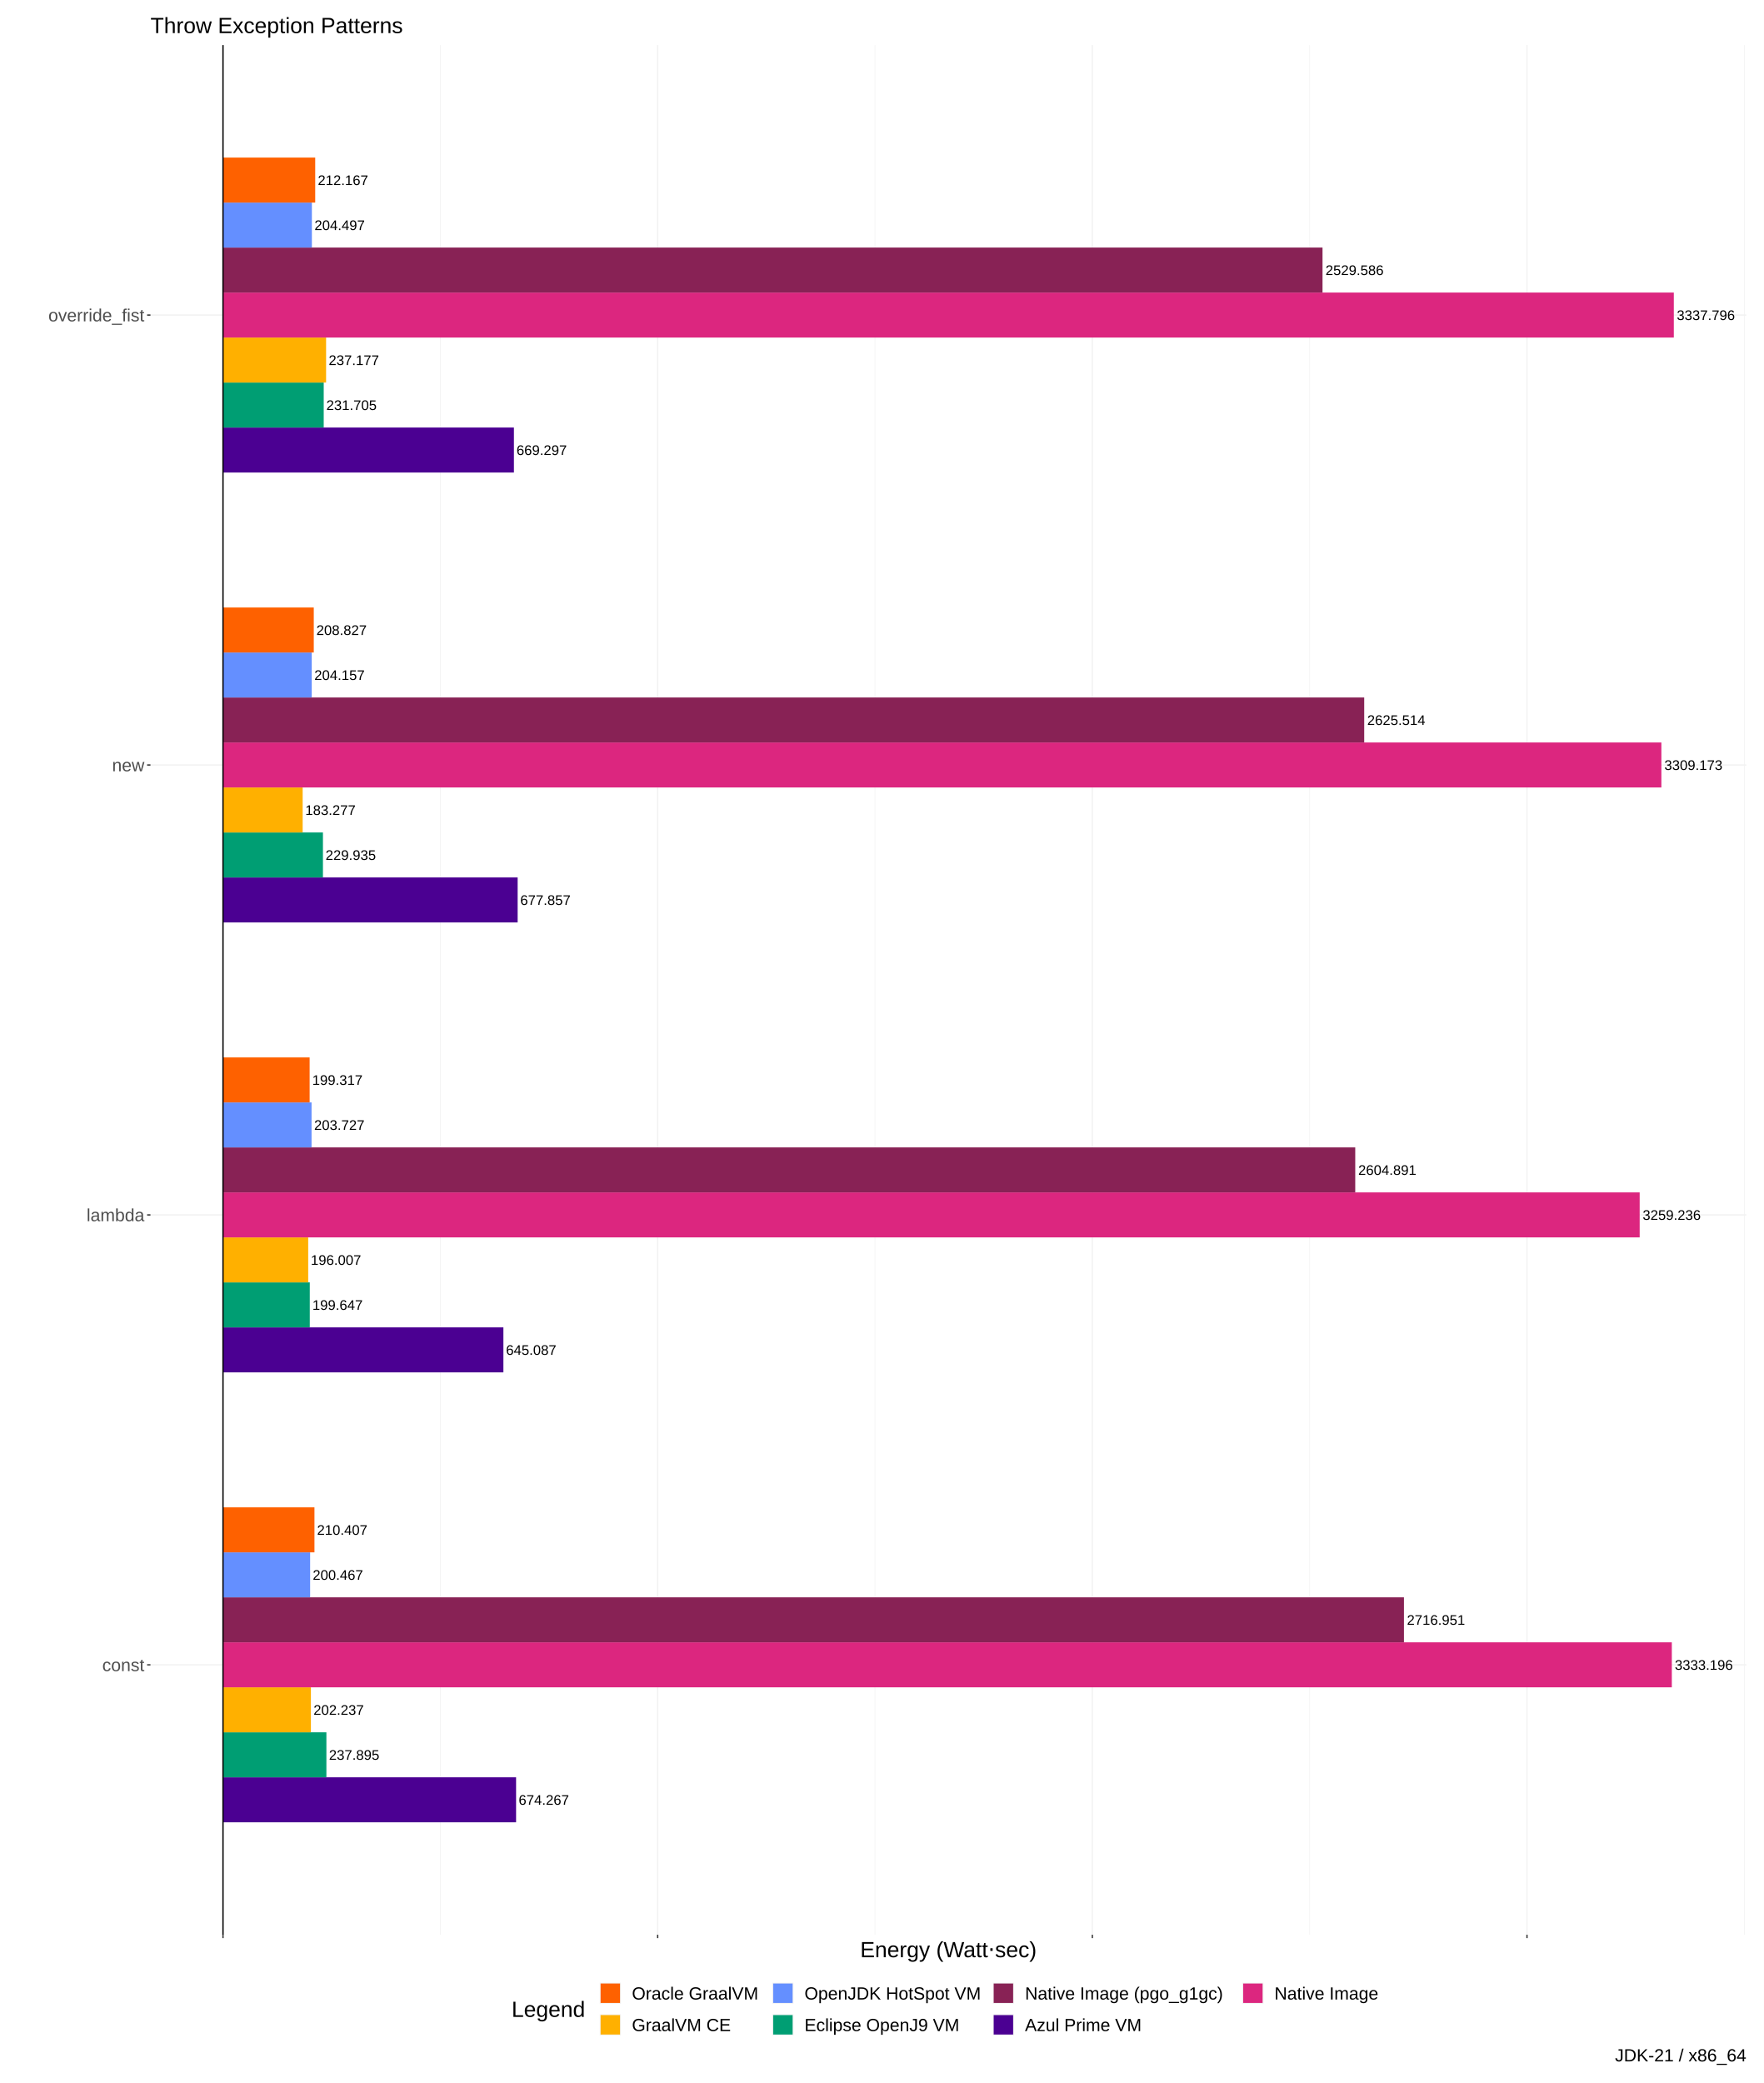
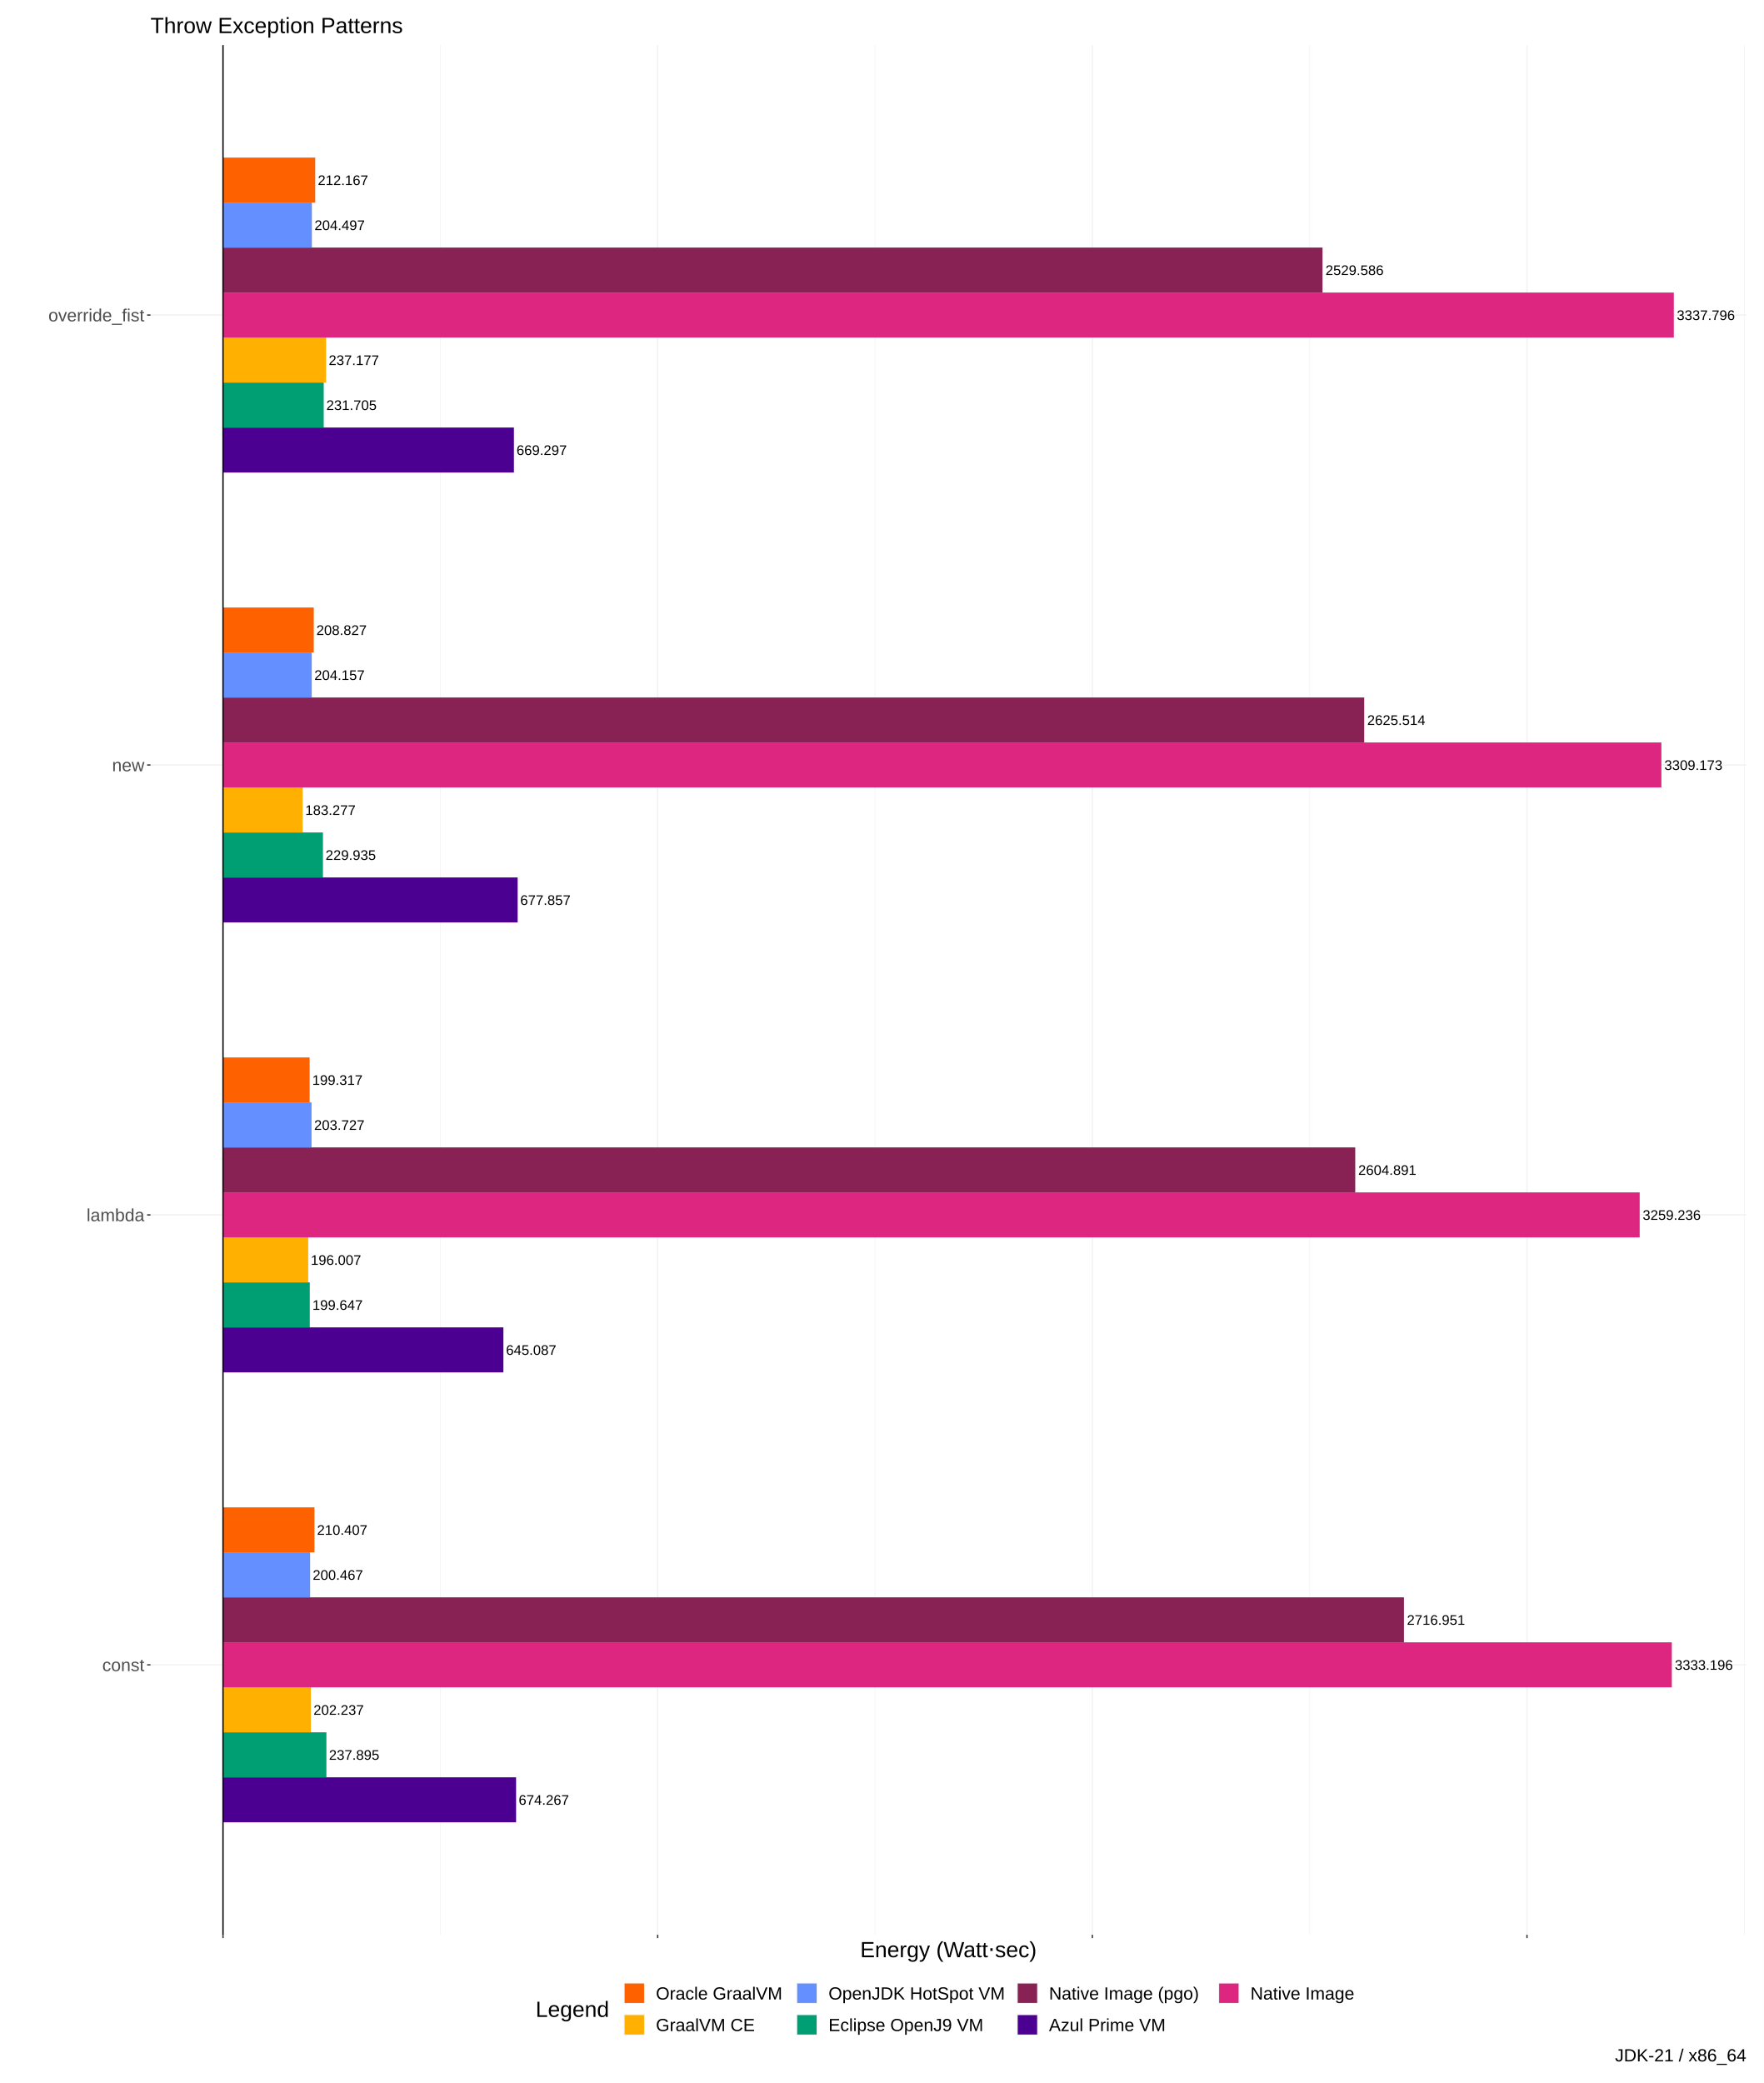
<svg xmlns="http://www.w3.org/2000/svg" class="svglite" width="1440.00pt" height="1700.79pt" viewBox="0 0 1440.00 1700.79">
  <defs>
    <style type="text/css">
    .svglite line, .svglite polyline, .svglite polygon, .svglite path, .svglite rect, .svglite circle {
      fill: none;
      stroke: #000000;
      stroke-linecap: round;
      stroke-linejoin: round;
      stroke-miterlimit: 10.00;
    }
    .svglite text {
      white-space: pre;
    }
  </style>
  </defs>
  <rect width="100%" height="100%" style="stroke: none; fill: #FFFFFF;" />
  <defs>
    <clipPath id="cpMC4wMHwxNDQwLjAwfDAuMDB8MTcwMC43OQ==">
      <rect x="0.00" y="0.00" width="1440.00" height="1700.79" />
    </clipPath>
  </defs>
  <g clip-path="url(#cpMC4wMHwxNDQwLjAwfDAuMDB8MTcwMC43OQ==)">
    <rect x="0.00" y="0.00" width="1440.00" height="1700.79" style="stroke-width: 1.07; stroke: #FFFFFF; fill: #FFFFFF;" />
    <rect x="122.85" y="36.82" width="1302.98" height="1542.94" style="stroke-width: 1.07; stroke: none;" />
    <polyline points="359.51,1579.76 359.51,36.82 " style="stroke-width: 0.53; stroke: #F2F2F2; stroke-linecap: butt;" />
    <polyline points="714.40,1579.76 714.40,36.82 " style="stroke-width: 0.53; stroke: #F2F2F2; stroke-linecap: butt;" />
    <polyline points="1069.28,1579.76 1069.28,36.82 " style="stroke-width: 0.53; stroke: #F2F2F2; stroke-linecap: butt;" />
    <polyline points="1424.16,1579.76 1424.16,36.82 " style="stroke-width: 0.53; stroke: #F2F2F2; stroke-linecap: butt;" />
    <polyline points="122.85,1359.34 1425.83,1359.34 " style="stroke-width: 1.07; stroke: #F2F2F2; stroke-linecap: butt;" />
    <polyline points="122.85,991.98 1425.83,991.98 " style="stroke-width: 1.07; stroke: #F2F2F2; stroke-linecap: butt;" />
    <polyline points="122.85,624.61 1425.83,624.61 " style="stroke-width: 1.07; stroke: #F2F2F2; stroke-linecap: butt;" />
    <polyline points="122.85,257.24 1425.83,257.24 " style="stroke-width: 1.07; stroke: #F2F2F2; stroke-linecap: butt;" />
    <polyline points="182.07,1579.76 182.07,36.82 " style="stroke-width: 1.07; stroke: #F2F2F2; stroke-linecap: butt;" />
    <polyline points="536.96,1579.76 536.96,36.82 " style="stroke-width: 1.07; stroke: #F2F2F2; stroke-linecap: butt;" />
    <polyline points="891.84,1579.76 891.84,36.82 " style="stroke-width: 1.07; stroke: #F2F2F2; stroke-linecap: butt;" />
    <polyline points="1246.72,1579.76 1246.72,36.82 " style="stroke-width: 1.07; stroke: #F2F2F2; stroke-linecap: butt;" />
    <rect x="182.07" y="349.09" width="237.52" height="36.74" style="stroke-width: 1.07; stroke: none; stroke-linecap: butt; stroke-linejoin: miter; fill: #4B0092;" />
    <rect x="182.07" y="716.45" width="240.56" height="36.74" style="stroke-width: 1.07; stroke: none; stroke-linecap: butt; stroke-linejoin: miter; fill: #4B0092;" />
    <rect x="182.07" y="1083.82" width="228.93" height="36.74" style="stroke-width: 1.07; stroke: none; stroke-linecap: butt; stroke-linejoin: miter; fill: #4B0092;" />
    <rect x="182.07" y="1451.19" width="239.29" height="36.74" style="stroke-width: 1.07; stroke: none; stroke-linecap: butt; stroke-linejoin: miter; fill: #4B0092;" />
    <rect x="182.07" y="1047.08" width="70.85" height="36.74" style="stroke-width: 1.07; stroke: none; stroke-linecap: butt; stroke-linejoin: miter; fill: #009E73;" />
    <rect x="182.07" y="679.72" width="81.60" height="36.74" style="stroke-width: 1.07; stroke: none; stroke-linecap: butt; stroke-linejoin: miter; fill: #009E73;" />
    <rect x="182.07" y="1414.45" width="84.42" height="36.74" style="stroke-width: 1.07; stroke: none; stroke-linecap: butt; stroke-linejoin: miter; fill: #009E73;" />
    <rect x="182.07" y="312.35" width="82.23" height="36.74" style="stroke-width: 1.07; stroke: none; stroke-linecap: butt; stroke-linejoin: miter; fill: #009E73;" />
    <rect x="182.07" y="275.61" width="84.17" height="36.74" style="stroke-width: 1.07; stroke: none; stroke-linecap: butt; stroke-linejoin: miter; fill: #FFB000;" />
    <rect x="182.07" y="1377.71" width="71.77" height="36.74" style="stroke-width: 1.07; stroke: none; stroke-linecap: butt; stroke-linejoin: miter; fill: #FFB000;" />
    <rect x="182.07" y="1010.35" width="69.56" height="36.74" style="stroke-width: 1.07; stroke: none; stroke-linecap: butt; stroke-linejoin: miter; fill: #FFB000;" />
    <rect x="182.07" y="642.98" width="65.04" height="36.74" style="stroke-width: 1.07; stroke: none; stroke-linecap: butt; stroke-linejoin: miter; fill: #FFB000;" />
    <rect x="182.07" y="1340.98" width="1182.90" height="36.74" style="stroke-width: 1.07; stroke: none; stroke-linecap: butt; stroke-linejoin: miter; fill: #DC267F;" />
    <rect x="182.07" y="238.88" width="1184.53" height="36.74" style="stroke-width: 1.07; stroke: none; stroke-linecap: butt; stroke-linejoin: miter; fill: #DC267F;" />
    <rect x="182.07" y="973.61" width="1156.65" height="36.74" style="stroke-width: 1.07; stroke: none; stroke-linecap: butt; stroke-linejoin: miter; fill: #DC267F;" />
    <rect x="182.07" y="606.24" width="1174.37" height="36.74" style="stroke-width: 1.07; stroke: none; stroke-linecap: butt; stroke-linejoin: miter; fill: #DC267F;" />
-     <rect x="182.07" y="202.14" width="897.71" height="36.74" style="stroke-width: 1.07; stroke: none; stroke-linecap: butt; stroke-linejoin: miter; fill: #882255;" />
-     <rect x="182.07" y="569.51" width="931.75" height="36.74" style="stroke-width: 1.07; stroke: none; stroke-linecap: butt; stroke-linejoin: miter; fill: #882255;" />
    <rect x="182.07" y="936.87" width="924.43" height="36.74" style="stroke-width: 1.07; stroke: none; stroke-linecap: butt; stroke-linejoin: miter; fill: #882255;" />
    <rect x="182.07" y="1304.24" width="964.20" height="36.74" style="stroke-width: 1.07; stroke: none; stroke-linecap: butt; stroke-linejoin: miter; fill: #882255;" />
+     <rect x="182.07" y="569.51" width="931.75" height="36.74" style="stroke-width: 1.07; stroke: none; stroke-linecap: butt; stroke-linejoin: miter; fill: #882255;" />
+     <rect x="182.07" y="202.14" width="897.71" height="36.74" style="stroke-width: 1.07; stroke: none; stroke-linecap: butt; stroke-linejoin: miter; fill: #882255;" />
    <rect x="182.07" y="165.40" width="72.57" height="36.74" style="stroke-width: 1.07; stroke: none; stroke-linecap: butt; stroke-linejoin: miter; fill: #648FFF;" />
    <rect x="182.07" y="1267.50" width="71.14" height="36.74" style="stroke-width: 1.07; stroke: none; stroke-linecap: butt; stroke-linejoin: miter; fill: #648FFF;" />
    <rect x="182.07" y="532.77" width="72.45" height="36.74" style="stroke-width: 1.07; stroke: none; stroke-linecap: butt; stroke-linejoin: miter; fill: #648FFF;" />
    <rect x="182.07" y="900.14" width="72.30" height="36.74" style="stroke-width: 1.07; stroke: none; stroke-linecap: butt; stroke-linejoin: miter; fill: #648FFF;" />
    <rect x="182.07" y="496.03" width="74.11" height="36.74" style="stroke-width: 1.07; stroke: none; stroke-linecap: butt; stroke-linejoin: miter; fill: #FE6100;" />
    <rect x="182.07" y="863.40" width="70.73" height="36.74" style="stroke-width: 1.07; stroke: none; stroke-linecap: butt; stroke-linejoin: miter; fill: #FE6100;" />
    <rect x="182.07" y="1230.77" width="74.67" height="36.74" style="stroke-width: 1.07; stroke: none; stroke-linecap: butt; stroke-linejoin: miter; fill: #FE6100;" />
    <rect x="182.07" y="128.67" width="75.29" height="36.74" style="stroke-width: 1.07; stroke: none; stroke-linecap: butt; stroke-linejoin: miter; fill: #FE6100;" />
    <text x="421.70" y="371.52" style="font-size: 11.38px; font-family: &quot;Liberation Sans&quot;;" textLength="42.10px" lengthAdjust="spacingAndGlyphs">669.297</text>
    <text x="424.74" y="738.89" style="font-size: 11.38px; font-family: &quot;Liberation Sans&quot;;" textLength="42.10px" lengthAdjust="spacingAndGlyphs">677.857</text>
    <text x="413.11" y="1106.25" style="font-size: 11.38px; font-family: &quot;Liberation Sans&quot;;" textLength="42.10px" lengthAdjust="spacingAndGlyphs">645.087</text>
    <text x="423.46" y="1473.62" style="font-size: 11.38px; font-family: &quot;Liberation Sans&quot;;" textLength="42.10px" lengthAdjust="spacingAndGlyphs">674.267</text>
    <text x="255.03" y="1069.52" style="font-size: 11.38px; font-family: &quot;Liberation Sans&quot;;" textLength="42.10px" lengthAdjust="spacingAndGlyphs">199.647</text>
    <text x="265.78" y="702.15" style="font-size: 11.38px; font-family: &quot;Liberation Sans&quot;;" textLength="42.10px" lengthAdjust="spacingAndGlyphs">229.935</text>
    <text x="268.60" y="1436.88" style="font-size: 11.38px; font-family: &quot;Liberation Sans&quot;;" textLength="42.10px" lengthAdjust="spacingAndGlyphs">237.895</text>
    <text x="266.41" y="334.78" style="font-size: 11.38px; font-family: &quot;Liberation Sans&quot;;" textLength="42.10px" lengthAdjust="spacingAndGlyphs">231.705</text>
    <text x="268.35" y="298.05" style="font-size: 11.38px; font-family: &quot;Liberation Sans&quot;;" textLength="42.10px" lengthAdjust="spacingAndGlyphs">237.177</text>
    <text x="255.95" y="1400.15" style="font-size: 11.38px; font-family: &quot;Liberation Sans&quot;;" textLength="42.10px" lengthAdjust="spacingAndGlyphs">202.237</text>
    <text x="253.74" y="1032.78" style="font-size: 11.38px; font-family: &quot;Liberation Sans&quot;;" textLength="42.10px" lengthAdjust="spacingAndGlyphs">196.007</text>
    <text x="249.22" y="665.41" style="font-size: 11.38px; font-family: &quot;Liberation Sans&quot;;" textLength="42.10px" lengthAdjust="spacingAndGlyphs">183.277</text>
    <text x="1367.40" y="1363.41" style="font-size: 11.38px; font-family: &quot;Liberation Sans&quot;;" textLength="48.61px" lengthAdjust="spacingAndGlyphs">3333.196</text>
    <text x="1369.03" y="261.31" style="font-size: 11.38px; font-family: &quot;Liberation Sans&quot;;" textLength="48.61px" lengthAdjust="spacingAndGlyphs">3337.796</text>
    <text x="1341.15" y="996.04" style="font-size: 11.38px; font-family: &quot;Liberation Sans&quot;;" textLength="48.61px" lengthAdjust="spacingAndGlyphs">3259.236</text>
    <text x="1358.87" y="628.68" style="font-size: 11.38px; font-family: &quot;Liberation Sans&quot;;" textLength="48.61px" lengthAdjust="spacingAndGlyphs">3309.173</text>
-     <text x="1082.21" y="224.57" style="font-size: 11.38px; font-family: &quot;Liberation Sans&quot;;" textLength="48.61px" lengthAdjust="spacingAndGlyphs">2529.586</text>
-     <text x="1116.25" y="591.94" style="font-size: 11.38px; font-family: &quot;Liberation Sans&quot;;" textLength="48.61px" lengthAdjust="spacingAndGlyphs">2625.514</text>
    <text x="1108.94" y="959.31" style="font-size: 11.38px; font-family: &quot;Liberation Sans&quot;;" textLength="48.61px" lengthAdjust="spacingAndGlyphs">2604.891</text>
    <text x="1148.70" y="1326.67" style="font-size: 11.38px; font-family: &quot;Liberation Sans&quot;;" textLength="48.61px" lengthAdjust="spacingAndGlyphs">2716.951</text>
+     <text x="1116.25" y="591.94" style="font-size: 11.38px; font-family: &quot;Liberation Sans&quot;;" textLength="48.61px" lengthAdjust="spacingAndGlyphs">2625.514</text>
+     <text x="1082.21" y="224.57" style="font-size: 11.38px; font-family: &quot;Liberation Sans&quot;;" textLength="48.61px" lengthAdjust="spacingAndGlyphs">2529.586</text>
    <text x="256.75" y="187.84" style="font-size: 11.38px; font-family: &quot;Liberation Sans&quot;;" textLength="42.10px" lengthAdjust="spacingAndGlyphs">204.497</text>
    <text x="255.32" y="1289.94" style="font-size: 11.38px; font-family: &quot;Liberation Sans&quot;;" textLength="42.10px" lengthAdjust="spacingAndGlyphs">200.467</text>
    <text x="256.63" y="555.20" style="font-size: 11.38px; font-family: &quot;Liberation Sans&quot;;" textLength="42.10px" lengthAdjust="spacingAndGlyphs">204.157</text>
    <text x="256.48" y="922.57" style="font-size: 11.38px; font-family: &quot;Liberation Sans&quot;;" textLength="42.10px" lengthAdjust="spacingAndGlyphs">203.727</text>
    <text x="258.29" y="518.47" style="font-size: 11.38px; font-family: &quot;Liberation Sans&quot;;" textLength="42.10px" lengthAdjust="spacingAndGlyphs">208.827</text>
    <text x="254.91" y="885.83" style="font-size: 11.38px; font-family: &quot;Liberation Sans&quot;;" textLength="42.10px" lengthAdjust="spacingAndGlyphs">199.317</text>
    <text x="258.85" y="1253.20" style="font-size: 11.38px; font-family: &quot;Liberation Sans&quot;;" textLength="42.10px" lengthAdjust="spacingAndGlyphs">210.407</text>
    <text x="259.47" y="151.10" style="font-size: 11.38px; font-family: &quot;Liberation Sans&quot;;" textLength="42.10px" lengthAdjust="spacingAndGlyphs">212.167</text>
    <line x1="182.07" y1="1579.76" x2="182.07" y2="36.82" style="stroke-width: 1.07; stroke-linecap: butt;" />
    <text x="117.91" y="1364.48" text-anchor="end" style="font-size: 14.40px;fill: #4D4D4D; font-family: &quot;Liberation Sans&quot;;" textLength="36.59px" lengthAdjust="spacingAndGlyphs">const</text>
    <text x="117.91" y="997.12" text-anchor="end" style="font-size: 14.40px;fill: #4D4D4D; font-family: &quot;Liberation Sans&quot;;" textLength="51.01px" lengthAdjust="spacingAndGlyphs">lambda</text>
    <text x="117.91" y="629.75" text-anchor="end" style="font-size: 14.40px;fill: #4D4D4D; font-family: &quot;Liberation Sans&quot;;" textLength="28.32px" lengthAdjust="spacingAndGlyphs">new</text>
    <text x="117.91" y="262.39" text-anchor="end" style="font-size: 14.40px;fill: #4D4D4D; font-family: &quot;Liberation Sans&quot;;" textLength="83.83px" lengthAdjust="spacingAndGlyphs">override_fist</text>
    <polyline points="120.11,1359.34 122.85,1359.34 " style="stroke-width: 1.07; stroke: #333333; stroke-linecap: butt;" />
    <polyline points="120.11,991.98 122.85,991.98 " style="stroke-width: 1.07; stroke: #333333; stroke-linecap: butt;" />
    <polyline points="120.11,624.61 122.85,624.61 " style="stroke-width: 1.07; stroke: #333333; stroke-linecap: butt;" />
    <polyline points="120.11,257.24 122.85,257.24 " style="stroke-width: 1.07; stroke: #333333; stroke-linecap: butt;" />
    <polyline points="182.07,1582.50 182.07,1579.76 " style="stroke-width: 1.07; stroke: #333333; stroke-linecap: butt;" />
    <polyline points="536.96,1582.50 536.96,1579.76 " style="stroke-width: 1.07; stroke: #333333; stroke-linecap: butt;" />
    <polyline points="891.84,1582.50 891.84,1579.76 " style="stroke-width: 1.07; stroke: #333333; stroke-linecap: butt;" />
    <polyline points="1246.72,1582.50 1246.72,1579.76 " style="stroke-width: 1.07; stroke: #333333; stroke-linecap: butt;" />
    <text x="774.34" y="1598.10" text-anchor="middle" style="font-size: 18.00px; font-family: &quot;Liberation Sans&quot;;" textLength="152.52px" lengthAdjust="spacingAndGlyphs">Energy (Watt⋅sec)</text>
-     <rect x="412.21" y="1613.37" width="724.26" height="54.02" style="stroke-width: 1.07; stroke: none; fill: #FFFFFF;" />
-     <text x="417.69" y="1646.81" style="font-size: 18.00px; font-family: &quot;Liberation Sans&quot;;" textLength="63.01px" lengthAdjust="spacingAndGlyphs">Legend</text>
-     <rect x="489.66" y="1618.85" width="17.28" height="17.28" style="stroke-width: 1.07; stroke: none; fill: #F2F2F2;" />
-     <rect x="490.37" y="1619.56" width="15.86" height="15.86" style="stroke-width: 1.07; stroke: none; stroke-linecap: butt; stroke-linejoin: miter; fill: #FE6100;" />
-     <rect x="630.56" y="1618.85" width="17.28" height="17.28" style="stroke-width: 1.07; stroke: none; fill: #F2F2F2;" />
-     <rect x="631.27" y="1619.56" width="15.86" height="15.86" style="stroke-width: 1.07; stroke: none; stroke-linecap: butt; stroke-linejoin: miter; fill: #648FFF;" />
-     <rect x="810.60" y="1618.85" width="17.28" height="17.28" style="stroke-width: 1.07; stroke: none; fill: #F2F2F2;" />
-     <rect x="811.31" y="1619.56" width="15.86" height="15.86" style="stroke-width: 1.07; stroke: none; stroke-linecap: butt; stroke-linejoin: miter; fill: #882255;" />
-     <rect x="1014.28" y="1618.85" width="17.28" height="17.28" style="stroke-width: 1.07; stroke: none; fill: #F2F2F2;" />
-     <rect x="1014.99" y="1619.56" width="15.86" height="15.86" style="stroke-width: 1.07; stroke: none; stroke-linecap: butt; stroke-linejoin: miter; fill: #DC267F;" />
-     <rect x="489.66" y="1644.64" width="17.28" height="17.28" style="stroke-width: 1.07; stroke: none; fill: #F2F2F2;" />
-     <rect x="490.37" y="1645.35" width="15.86" height="15.86" style="stroke-width: 1.07; stroke: none; stroke-linecap: butt; stroke-linejoin: miter; fill: #FFB000;" />
-     <rect x="630.56" y="1644.64" width="17.28" height="17.28" style="stroke-width: 1.07; stroke: none; fill: #F2F2F2;" />
-     <rect x="631.27" y="1645.35" width="15.86" height="15.86" style="stroke-width: 1.07; stroke: none; stroke-linecap: butt; stroke-linejoin: miter; fill: #009E73;" />
-     <rect x="810.60" y="1644.64" width="17.28" height="17.28" style="stroke-width: 1.07; stroke: none; fill: #F2F2F2;" />
-     <rect x="811.31" y="1645.35" width="15.86" height="15.86" style="stroke-width: 1.07; stroke: none; stroke-linecap: butt; stroke-linejoin: miter; fill: #4B0092;" />
-     <text x="515.91" y="1632.63" style="font-size: 14.40px; font-family: &quot;Liberation Sans&quot;;" textLength="105.69px" lengthAdjust="spacingAndGlyphs">Oracle GraalVM</text>
-     <text x="656.81" y="1632.63" style="font-size: 14.40px; font-family: &quot;Liberation Sans&quot;;" textLength="144.83px" lengthAdjust="spacingAndGlyphs">OpenJDK HotSpot VM</text>
-     <text x="836.85" y="1632.63" style="font-size: 14.40px; font-family: &quot;Liberation Sans&quot;;" textLength="168.47px" lengthAdjust="spacingAndGlyphs">Native Image (pgo_g1gc)</text>
-     <text x="1040.53" y="1632.63" style="font-size: 14.40px; font-family: &quot;Liberation Sans&quot;;" textLength="90.46px" lengthAdjust="spacingAndGlyphs">Native Image</text>
-     <text x="515.91" y="1658.42" style="font-size: 14.40px; font-family: &quot;Liberation Sans&quot;;" textLength="78.80px" lengthAdjust="spacingAndGlyphs">GraalVM CE</text>
-     <text x="656.81" y="1658.42" style="font-size: 14.40px; font-family: &quot;Liberation Sans&quot;;" textLength="124.62px" lengthAdjust="spacingAndGlyphs">Eclipse OpenJ9 VM</text>
-     <text x="836.85" y="1658.42" style="font-size: 14.40px; font-family: &quot;Liberation Sans&quot;;" textLength="97.67px" lengthAdjust="spacingAndGlyphs">Azul Prime VM</text>
+     <rect x="431.82" y="1613.37" width="685.04" height="54.02" style="stroke-width: 1.07; stroke: none; fill: #FFFFFF;" />
+     <text x="437.29" y="1646.81" style="font-size: 18.00px; font-family: &quot;Liberation Sans&quot;;" textLength="63.01px" lengthAdjust="spacingAndGlyphs">Legend</text>
+     <rect x="509.27" y="1618.85" width="17.28" height="17.28" style="stroke-width: 1.07; stroke: none; fill: #F2F2F2;" />
+     <rect x="509.98" y="1619.56" width="15.86" height="15.86" style="stroke-width: 1.07; stroke: none; stroke-linecap: butt; stroke-linejoin: miter; fill: #FE6100;" />
+     <rect x="650.17" y="1618.85" width="17.28" height="17.28" style="stroke-width: 1.07; stroke: none; fill: #F2F2F2;" />
+     <rect x="650.88" y="1619.56" width="15.86" height="15.86" style="stroke-width: 1.07; stroke: none; stroke-linecap: butt; stroke-linejoin: miter; fill: #648FFF;" />
+     <rect x="830.21" y="1618.85" width="17.28" height="17.28" style="stroke-width: 1.07; stroke: none; fill: #F2F2F2;" />
+     <rect x="830.92" y="1619.56" width="15.86" height="15.86" style="stroke-width: 1.07; stroke: none; stroke-linecap: butt; stroke-linejoin: miter; fill: #882255;" />
+     <rect x="994.67" y="1618.85" width="17.28" height="17.28" style="stroke-width: 1.07; stroke: none; fill: #F2F2F2;" />
+     <rect x="995.38" y="1619.56" width="15.86" height="15.86" style="stroke-width: 1.07; stroke: none; stroke-linecap: butt; stroke-linejoin: miter; fill: #DC267F;" />
+     <rect x="509.27" y="1644.64" width="17.28" height="17.28" style="stroke-width: 1.07; stroke: none; fill: #F2F2F2;" />
+     <rect x="509.98" y="1645.35" width="15.86" height="15.86" style="stroke-width: 1.07; stroke: none; stroke-linecap: butt; stroke-linejoin: miter; fill: #FFB000;" />
+     <rect x="650.17" y="1644.64" width="17.28" height="17.28" style="stroke-width: 1.07; stroke: none; fill: #F2F2F2;" />
+     <rect x="650.88" y="1645.35" width="15.86" height="15.86" style="stroke-width: 1.07; stroke: none; stroke-linecap: butt; stroke-linejoin: miter; fill: #009E73;" />
+     <rect x="830.21" y="1644.64" width="17.28" height="17.28" style="stroke-width: 1.07; stroke: none; fill: #F2F2F2;" />
+     <rect x="830.92" y="1645.35" width="15.86" height="15.86" style="stroke-width: 1.07; stroke: none; stroke-linecap: butt; stroke-linejoin: miter; fill: #4B0092;" />
+     <text x="535.51" y="1632.63" style="font-size: 14.40px; font-family: &quot;Liberation Sans&quot;;" textLength="105.69px" lengthAdjust="spacingAndGlyphs">Oracle GraalVM</text>
+     <text x="676.42" y="1632.63" style="font-size: 14.40px; font-family: &quot;Liberation Sans&quot;;" textLength="144.83px" lengthAdjust="spacingAndGlyphs">OpenJDK HotSpot VM</text>
+     <text x="856.46" y="1632.63" style="font-size: 14.40px; font-family: &quot;Liberation Sans&quot;;" textLength="129.25px" lengthAdjust="spacingAndGlyphs">Native Image (pgo)</text>
+     <text x="1020.92" y="1632.63" style="font-size: 14.40px; font-family: &quot;Liberation Sans&quot;;" textLength="90.46px" lengthAdjust="spacingAndGlyphs">Native Image</text>
+     <text x="535.51" y="1658.42" style="font-size: 14.40px; font-family: &quot;Liberation Sans&quot;;" textLength="78.80px" lengthAdjust="spacingAndGlyphs">GraalVM CE</text>
+     <text x="676.42" y="1658.42" style="font-size: 14.40px; font-family: &quot;Liberation Sans&quot;;" textLength="124.62px" lengthAdjust="spacingAndGlyphs">Eclipse OpenJ9 VM</text>
+     <text x="856.46" y="1658.42" style="font-size: 14.40px; font-family: &quot;Liberation Sans&quot;;" textLength="97.67px" lengthAdjust="spacingAndGlyphs">Azul Prime VM</text>
    <text x="122.85" y="27.03" style="font-size: 18.00px; font-family: &quot;Liberation Sans&quot;;" textLength="216.87px" lengthAdjust="spacingAndGlyphs">Throw Exception Patterns</text>
    <text x="1425.83" y="1683.16" text-anchor="end" style="font-size: 14.40px; font-family: &quot;Liberation Sans&quot;;" textLength="104.20px" lengthAdjust="spacingAndGlyphs">JDK-21 / x86_64</text>
  </g>
</svg>
